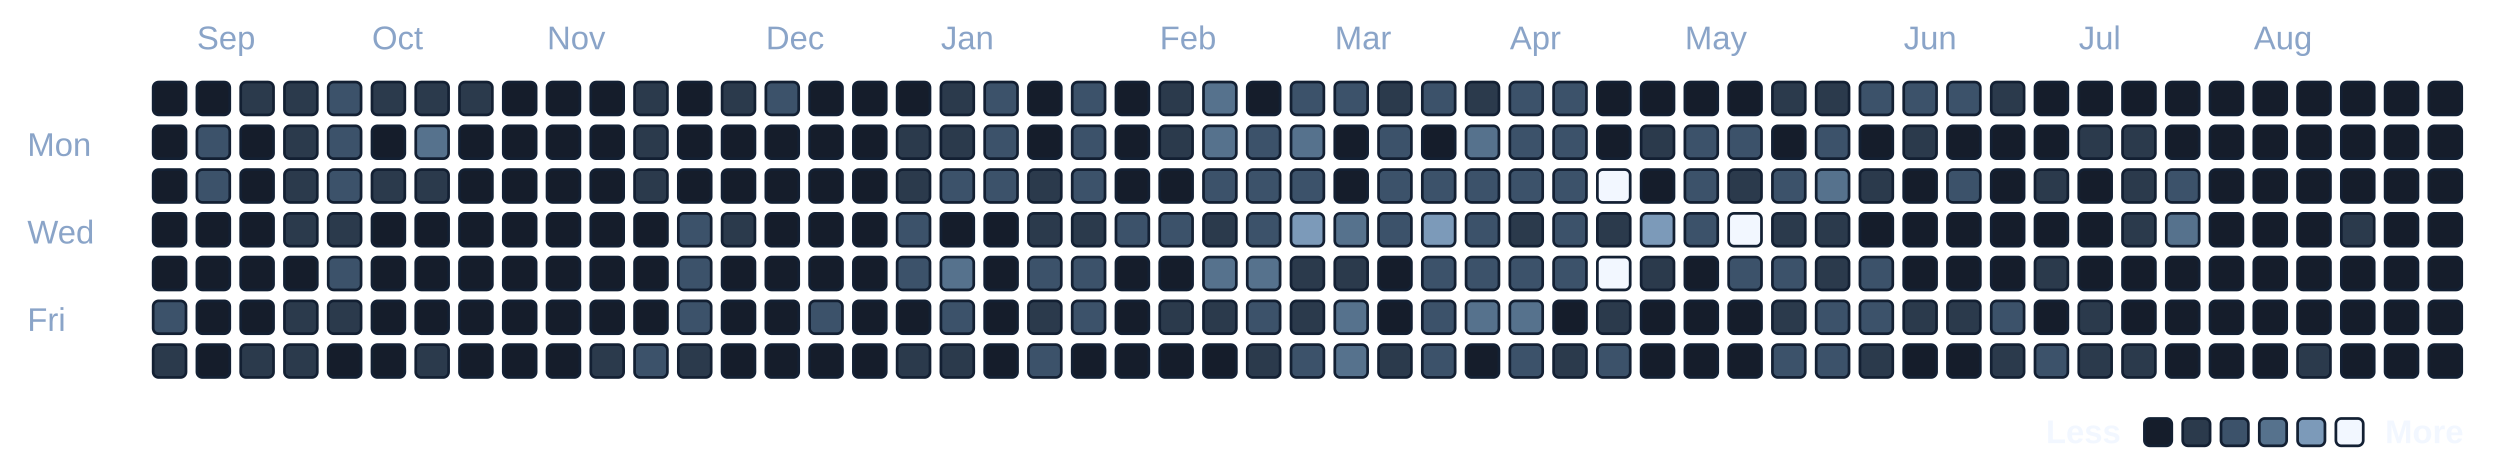
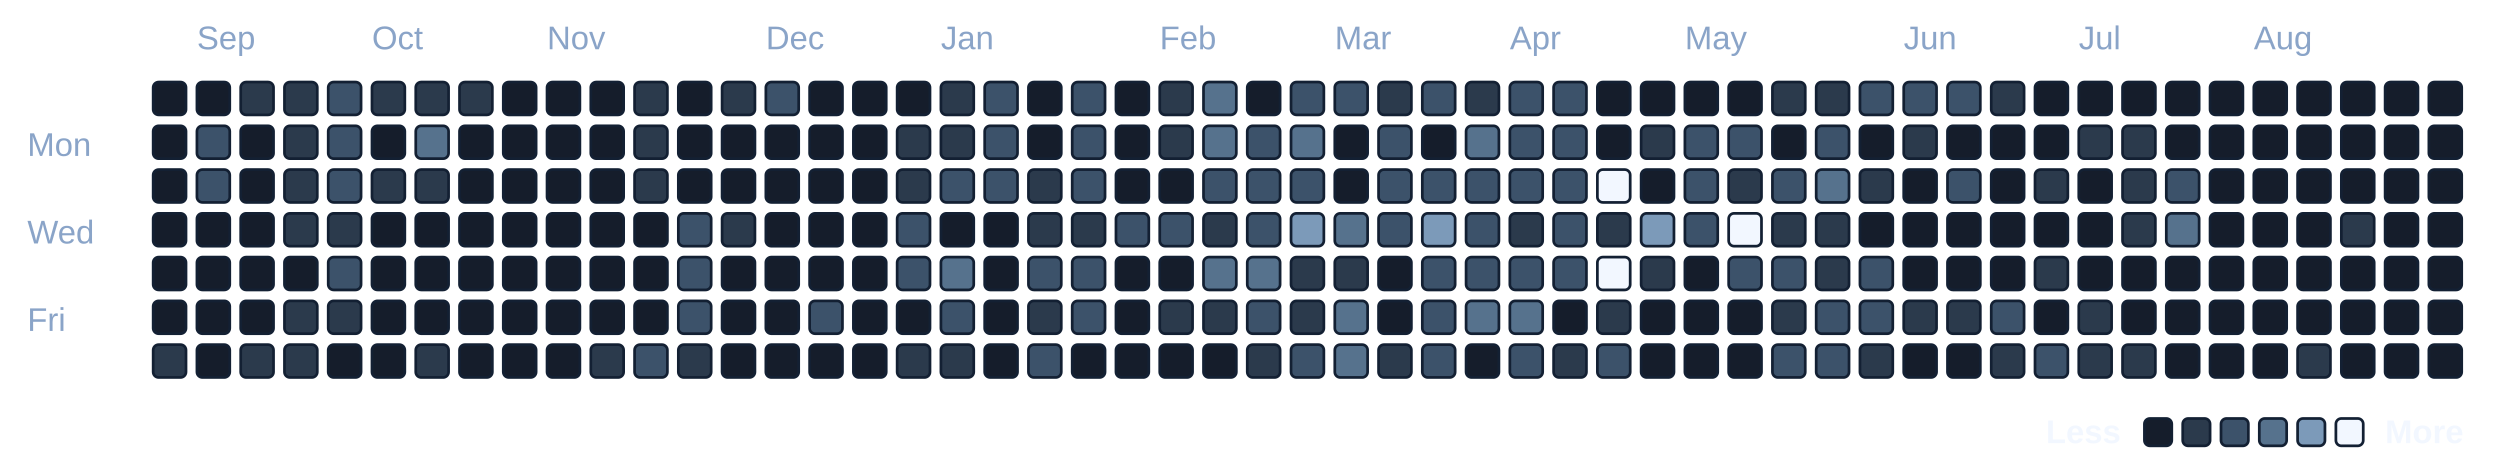
<svg xmlns="http://www.w3.org/2000/svg" baseProfile="tiny" height="174" version="1.2" width="914">
  <defs />
  <text fill="#8AA4C8" font-family="Segoe UI, Arial, sans-serif" font-size="12px" x="72" y="18">Sep</text>
  <text fill="#8AA4C8" font-family="Segoe UI, Arial, sans-serif" font-size="12px" x="136" y="18">Oct</text>
  <text fill="#8AA4C8" font-family="Segoe UI, Arial, sans-serif" font-size="12px" x="200" y="18">Nov</text>
  <text fill="#8AA4C8" font-family="Segoe UI, Arial, sans-serif" font-size="12px" x="280" y="18">Dec</text>
  <text fill="#8AA4C8" font-family="Segoe UI, Arial, sans-serif" font-size="12px" x="344" y="18">Jan</text>
  <text fill="#8AA4C8" font-family="Segoe UI, Arial, sans-serif" font-size="12px" x="424" y="18">Feb</text>
  <text fill="#8AA4C8" font-family="Segoe UI, Arial, sans-serif" font-size="12px" x="488" y="18">Mar</text>
  <text fill="#8AA4C8" font-family="Segoe UI, Arial, sans-serif" font-size="12px" x="552" y="18">Apr</text>
  <text fill="#8AA4C8" font-family="Segoe UI, Arial, sans-serif" font-size="12px" x="616" y="18">May</text>
  <text fill="#8AA4C8" font-family="Segoe UI, Arial, sans-serif" font-size="12px" x="696" y="18">Jun</text>
  <text fill="#8AA4C8" font-family="Segoe UI, Arial, sans-serif" font-size="12px" x="760" y="18">Jul</text>
  <text fill="#8AA4C8" font-family="Segoe UI, Arial, sans-serif" font-size="12px" x="824" y="18">Aug</text>
  <text fill="#8AA4C8" font-family="Segoe UI, Arial, sans-serif" font-size="12px" x="10" y="57">Mon</text>
  <text fill="#8AA4C8" font-family="Segoe UI, Arial, sans-serif" font-size="12px" x="10" y="89">Wed</text>
  <text fill="#8AA4C8" font-family="Segoe UI, Arial, sans-serif" font-size="12px" x="10" y="121">Fri</text>
  <rect fill="#151D2B" height="12" rx="2" ry="2" stroke="#132033" stroke-width="1" width="12" x="56" y="30" />
  <rect fill="#151D2B" height="12" rx="2" ry="2" stroke="#132033" stroke-width="1" width="12" x="56" y="46" />
  <rect fill="#151D2B" height="12" rx="2" ry="2" stroke="#132033" stroke-width="1" width="12" x="56" y="62" />
  <rect fill="#151D2B" height="12" rx="2" ry="2" stroke="#132033" stroke-width="1" width="12" x="56" y="78" />
  <rect fill="#151D2B" height="12" rx="2" ry="2" stroke="#132033" stroke-width="1" width="12" x="56" y="94" />
-   <rect fill="#3C526A" height="12" rx="2" ry="2" stroke="#132033" stroke-width="1" width="12" x="56" y="110" />
+   <rect fill="#151D2B" height="12" rx="2" ry="2" stroke="#132033" stroke-width="1" width="12" x="56" y="110" />
  <rect fill="#2B3A4C" height="12" rx="2" ry="2" stroke="#132033" stroke-width="1" width="12" x="56" y="126" />
  <rect fill="#151D2B" height="12" rx="2" ry="2" stroke="#132033" stroke-width="1" width="12" x="72" y="30" />
  <rect fill="#3C526A" height="12" rx="2" ry="2" stroke="#132033" stroke-width="1" width="12" x="72" y="46" />
  <rect fill="#3C526A" height="12" rx="2" ry="2" stroke="#132033" stroke-width="1" width="12" x="72" y="62" />
  <rect fill="#151D2B" height="12" rx="2" ry="2" stroke="#132033" stroke-width="1" width="12" x="72" y="78" />
  <rect fill="#151D2B" height="12" rx="2" ry="2" stroke="#132033" stroke-width="1" width="12" x="72" y="94" />
  <rect fill="#151D2B" height="12" rx="2" ry="2" stroke="#132033" stroke-width="1" width="12" x="72" y="110" />
  <rect fill="#151D2B" height="12" rx="2" ry="2" stroke="#132033" stroke-width="1" width="12" x="72" y="126" />
  <rect fill="#2B3A4C" height="12" rx="2" ry="2" stroke="#132033" stroke-width="1" width="12" x="88" y="30" />
  <rect fill="#151D2B" height="12" rx="2" ry="2" stroke="#132033" stroke-width="1" width="12" x="88" y="46" />
  <rect fill="#151D2B" height="12" rx="2" ry="2" stroke="#132033" stroke-width="1" width="12" x="88" y="62" />
  <rect fill="#151D2B" height="12" rx="2" ry="2" stroke="#132033" stroke-width="1" width="12" x="88" y="78" />
  <rect fill="#151D2B" height="12" rx="2" ry="2" stroke="#132033" stroke-width="1" width="12" x="88" y="94" />
  <rect fill="#151D2B" height="12" rx="2" ry="2" stroke="#132033" stroke-width="1" width="12" x="88" y="110" />
  <rect fill="#2B3A4C" height="12" rx="2" ry="2" stroke="#132033" stroke-width="1" width="12" x="88" y="126" />
  <rect fill="#2B3A4C" height="12" rx="2" ry="2" stroke="#132033" stroke-width="1" width="12" x="104" y="30" />
  <rect fill="#2B3A4C" height="12" rx="2" ry="2" stroke="#132033" stroke-width="1" width="12" x="104" y="46" />
  <rect fill="#2B3A4C" height="12" rx="2" ry="2" stroke="#132033" stroke-width="1" width="12" x="104" y="62" />
  <rect fill="#2B3A4C" height="12" rx="2" ry="2" stroke="#132033" stroke-width="1" width="12" x="104" y="78" />
  <rect fill="#151D2B" height="12" rx="2" ry="2" stroke="#132033" stroke-width="1" width="12" x="104" y="94" />
  <rect fill="#2B3A4C" height="12" rx="2" ry="2" stroke="#132033" stroke-width="1" width="12" x="104" y="110" />
  <rect fill="#2B3A4C" height="12" rx="2" ry="2" stroke="#132033" stroke-width="1" width="12" x="104" y="126" />
  <rect fill="#3C526A" height="12" rx="2" ry="2" stroke="#132033" stroke-width="1" width="12" x="120" y="30" />
  <rect fill="#3C526A" height="12" rx="2" ry="2" stroke="#132033" stroke-width="1" width="12" x="120" y="46" />
  <rect fill="#3C526A" height="12" rx="2" ry="2" stroke="#132033" stroke-width="1" width="12" x="120" y="62" />
  <rect fill="#2B3A4C" height="12" rx="2" ry="2" stroke="#132033" stroke-width="1" width="12" x="120" y="78" />
  <rect fill="#3C526A" height="12" rx="2" ry="2" stroke="#132033" stroke-width="1" width="12" x="120" y="94" />
  <rect fill="#2B3A4C" height="12" rx="2" ry="2" stroke="#132033" stroke-width="1" width="12" x="120" y="110" />
  <rect fill="#151D2B" height="12" rx="2" ry="2" stroke="#132033" stroke-width="1" width="12" x="120" y="126" />
  <rect fill="#2B3A4C" height="12" rx="2" ry="2" stroke="#132033" stroke-width="1" width="12" x="136" y="30" />
  <rect fill="#151D2B" height="12" rx="2" ry="2" stroke="#132033" stroke-width="1" width="12" x="136" y="46" />
  <rect fill="#2B3A4C" height="12" rx="2" ry="2" stroke="#132033" stroke-width="1" width="12" x="136" y="62" />
  <rect fill="#151D2B" height="12" rx="2" ry="2" stroke="#132033" stroke-width="1" width="12" x="136" y="78" />
  <rect fill="#151D2B" height="12" rx="2" ry="2" stroke="#132033" stroke-width="1" width="12" x="136" y="94" />
  <rect fill="#151D2B" height="12" rx="2" ry="2" stroke="#132033" stroke-width="1" width="12" x="136" y="110" />
  <rect fill="#151D2B" height="12" rx="2" ry="2" stroke="#132033" stroke-width="1" width="12" x="136" y="126" />
  <rect fill="#2B3A4C" height="12" rx="2" ry="2" stroke="#132033" stroke-width="1" width="12" x="152" y="30" />
  <rect fill="#56728D" height="12" rx="2" ry="2" stroke="#132033" stroke-width="1" width="12" x="152" y="46" />
  <rect fill="#2B3A4C" height="12" rx="2" ry="2" stroke="#132033" stroke-width="1" width="12" x="152" y="62" />
  <rect fill="#151D2B" height="12" rx="2" ry="2" stroke="#132033" stroke-width="1" width="12" x="152" y="78" />
  <rect fill="#151D2B" height="12" rx="2" ry="2" stroke="#132033" stroke-width="1" width="12" x="152" y="94" />
  <rect fill="#151D2B" height="12" rx="2" ry="2" stroke="#132033" stroke-width="1" width="12" x="152" y="110" />
  <rect fill="#2B3A4C" height="12" rx="2" ry="2" stroke="#132033" stroke-width="1" width="12" x="152" y="126" />
  <rect fill="#2B3A4C" height="12" rx="2" ry="2" stroke="#132033" stroke-width="1" width="12" x="168" y="30" />
  <rect fill="#151D2B" height="12" rx="2" ry="2" stroke="#132033" stroke-width="1" width="12" x="168" y="46" />
  <rect fill="#151D2B" height="12" rx="2" ry="2" stroke="#132033" stroke-width="1" width="12" x="168" y="62" />
  <rect fill="#151D2B" height="12" rx="2" ry="2" stroke="#132033" stroke-width="1" width="12" x="168" y="78" />
  <rect fill="#151D2B" height="12" rx="2" ry="2" stroke="#132033" stroke-width="1" width="12" x="168" y="94" />
  <rect fill="#151D2B" height="12" rx="2" ry="2" stroke="#132033" stroke-width="1" width="12" x="168" y="110" />
  <rect fill="#151D2B" height="12" rx="2" ry="2" stroke="#132033" stroke-width="1" width="12" x="168" y="126" />
  <rect fill="#151D2B" height="12" rx="2" ry="2" stroke="#132033" stroke-width="1" width="12" x="184" y="30" />
  <rect fill="#151D2B" height="12" rx="2" ry="2" stroke="#132033" stroke-width="1" width="12" x="184" y="46" />
  <rect fill="#151D2B" height="12" rx="2" ry="2" stroke="#132033" stroke-width="1" width="12" x="184" y="62" />
  <rect fill="#151D2B" height="12" rx="2" ry="2" stroke="#132033" stroke-width="1" width="12" x="184" y="78" />
  <rect fill="#151D2B" height="12" rx="2" ry="2" stroke="#132033" stroke-width="1" width="12" x="184" y="94" />
  <rect fill="#151D2B" height="12" rx="2" ry="2" stroke="#132033" stroke-width="1" width="12" x="184" y="110" />
  <rect fill="#151D2B" height="12" rx="2" ry="2" stroke="#132033" stroke-width="1" width="12" x="184" y="126" />
  <rect fill="#151D2B" height="12" rx="2" ry="2" stroke="#132033" stroke-width="1" width="12" x="200" y="30" />
  <rect fill="#151D2B" height="12" rx="2" ry="2" stroke="#132033" stroke-width="1" width="12" x="200" y="46" />
  <rect fill="#151D2B" height="12" rx="2" ry="2" stroke="#132033" stroke-width="1" width="12" x="200" y="62" />
  <rect fill="#151D2B" height="12" rx="2" ry="2" stroke="#132033" stroke-width="1" width="12" x="200" y="78" />
  <rect fill="#151D2B" height="12" rx="2" ry="2" stroke="#132033" stroke-width="1" width="12" x="200" y="94" />
  <rect fill="#151D2B" height="12" rx="2" ry="2" stroke="#132033" stroke-width="1" width="12" x="200" y="110" />
  <rect fill="#151D2B" height="12" rx="2" ry="2" stroke="#132033" stroke-width="1" width="12" x="200" y="126" />
  <rect fill="#151D2B" height="12" rx="2" ry="2" stroke="#132033" stroke-width="1" width="12" x="216" y="30" />
  <rect fill="#151D2B" height="12" rx="2" ry="2" stroke="#132033" stroke-width="1" width="12" x="216" y="46" />
  <rect fill="#151D2B" height="12" rx="2" ry="2" stroke="#132033" stroke-width="1" width="12" x="216" y="62" />
  <rect fill="#151D2B" height="12" rx="2" ry="2" stroke="#132033" stroke-width="1" width="12" x="216" y="78" />
  <rect fill="#151D2B" height="12" rx="2" ry="2" stroke="#132033" stroke-width="1" width="12" x="216" y="94" />
  <rect fill="#151D2B" height="12" rx="2" ry="2" stroke="#132033" stroke-width="1" width="12" x="216" y="110" />
  <rect fill="#2B3A4C" height="12" rx="2" ry="2" stroke="#132033" stroke-width="1" width="12" x="216" y="126" />
  <rect fill="#2B3A4C" height="12" rx="2" ry="2" stroke="#132033" stroke-width="1" width="12" x="232" y="30" />
  <rect fill="#2B3A4C" height="12" rx="2" ry="2" stroke="#132033" stroke-width="1" width="12" x="232" y="46" />
  <rect fill="#2B3A4C" height="12" rx="2" ry="2" stroke="#132033" stroke-width="1" width="12" x="232" y="62" />
  <rect fill="#151D2B" height="12" rx="2" ry="2" stroke="#132033" stroke-width="1" width="12" x="232" y="78" />
  <rect fill="#151D2B" height="12" rx="2" ry="2" stroke="#132033" stroke-width="1" width="12" x="232" y="94" />
  <rect fill="#151D2B" height="12" rx="2" ry="2" stroke="#132033" stroke-width="1" width="12" x="232" y="110" />
  <rect fill="#3C526A" height="12" rx="2" ry="2" stroke="#132033" stroke-width="1" width="12" x="232" y="126" />
  <rect fill="#151D2B" height="12" rx="2" ry="2" stroke="#132033" stroke-width="1" width="12" x="248" y="30" />
  <rect fill="#151D2B" height="12" rx="2" ry="2" stroke="#132033" stroke-width="1" width="12" x="248" y="46" />
  <rect fill="#151D2B" height="12" rx="2" ry="2" stroke="#132033" stroke-width="1" width="12" x="248" y="62" />
  <rect fill="#3C526A" height="12" rx="2" ry="2" stroke="#132033" stroke-width="1" width="12" x="248" y="78" />
  <rect fill="#3C526A" height="12" rx="2" ry="2" stroke="#132033" stroke-width="1" width="12" x="248" y="94" />
  <rect fill="#3C526A" height="12" rx="2" ry="2" stroke="#132033" stroke-width="1" width="12" x="248" y="110" />
  <rect fill="#2B3A4C" height="12" rx="2" ry="2" stroke="#132033" stroke-width="1" width="12" x="248" y="126" />
  <rect fill="#2B3A4C" height="12" rx="2" ry="2" stroke="#132033" stroke-width="1" width="12" x="264" y="30" />
  <rect fill="#151D2B" height="12" rx="2" ry="2" stroke="#132033" stroke-width="1" width="12" x="264" y="46" />
  <rect fill="#151D2B" height="12" rx="2" ry="2" stroke="#132033" stroke-width="1" width="12" x="264" y="62" />
  <rect fill="#2B3A4C" height="12" rx="2" ry="2" stroke="#132033" stroke-width="1" width="12" x="264" y="78" />
  <rect fill="#151D2B" height="12" rx="2" ry="2" stroke="#132033" stroke-width="1" width="12" x="264" y="94" />
  <rect fill="#151D2B" height="12" rx="2" ry="2" stroke="#132033" stroke-width="1" width="12" x="264" y="110" />
  <rect fill="#151D2B" height="12" rx="2" ry="2" stroke="#132033" stroke-width="1" width="12" x="264" y="126" />
  <rect fill="#3C526A" height="12" rx="2" ry="2" stroke="#132033" stroke-width="1" width="12" x="280" y="30" />
  <rect fill="#151D2B" height="12" rx="2" ry="2" stroke="#132033" stroke-width="1" width="12" x="280" y="46" />
  <rect fill="#151D2B" height="12" rx="2" ry="2" stroke="#132033" stroke-width="1" width="12" x="280" y="62" />
  <rect fill="#151D2B" height="12" rx="2" ry="2" stroke="#132033" stroke-width="1" width="12" x="280" y="78" />
  <rect fill="#151D2B" height="12" rx="2" ry="2" stroke="#132033" stroke-width="1" width="12" x="280" y="94" />
  <rect fill="#151D2B" height="12" rx="2" ry="2" stroke="#132033" stroke-width="1" width="12" x="280" y="110" />
  <rect fill="#151D2B" height="12" rx="2" ry="2" stroke="#132033" stroke-width="1" width="12" x="280" y="126" />
  <rect fill="#151D2B" height="12" rx="2" ry="2" stroke="#132033" stroke-width="1" width="12" x="296" y="30" />
  <rect fill="#151D2B" height="12" rx="2" ry="2" stroke="#132033" stroke-width="1" width="12" x="296" y="46" />
  <rect fill="#151D2B" height="12" rx="2" ry="2" stroke="#132033" stroke-width="1" width="12" x="296" y="62" />
  <rect fill="#151D2B" height="12" rx="2" ry="2" stroke="#132033" stroke-width="1" width="12" x="296" y="78" />
  <rect fill="#151D2B" height="12" rx="2" ry="2" stroke="#132033" stroke-width="1" width="12" x="296" y="94" />
  <rect fill="#3C526A" height="12" rx="2" ry="2" stroke="#132033" stroke-width="1" width="12" x="296" y="110" />
  <rect fill="#151D2B" height="12" rx="2" ry="2" stroke="#132033" stroke-width="1" width="12" x="296" y="126" />
  <rect fill="#151D2B" height="12" rx="2" ry="2" stroke="#132033" stroke-width="1" width="12" x="312" y="30" />
  <rect fill="#151D2B" height="12" rx="2" ry="2" stroke="#132033" stroke-width="1" width="12" x="312" y="46" />
  <rect fill="#151D2B" height="12" rx="2" ry="2" stroke="#132033" stroke-width="1" width="12" x="312" y="62" />
  <rect fill="#151D2B" height="12" rx="2" ry="2" stroke="#132033" stroke-width="1" width="12" x="312" y="78" />
  <rect fill="#151D2B" height="12" rx="2" ry="2" stroke="#132033" stroke-width="1" width="12" x="312" y="94" />
  <rect fill="#151D2B" height="12" rx="2" ry="2" stroke="#132033" stroke-width="1" width="12" x="312" y="110" />
  <rect fill="#151D2B" height="12" rx="2" ry="2" stroke="#132033" stroke-width="1" width="12" x="312" y="126" />
  <rect fill="#151D2B" height="12" rx="2" ry="2" stroke="#132033" stroke-width="1" width="12" x="328" y="30" />
  <rect fill="#2B3A4C" height="12" rx="2" ry="2" stroke="#132033" stroke-width="1" width="12" x="328" y="46" />
  <rect fill="#2B3A4C" height="12" rx="2" ry="2" stroke="#132033" stroke-width="1" width="12" x="328" y="62" />
  <rect fill="#3C526A" height="12" rx="2" ry="2" stroke="#132033" stroke-width="1" width="12" x="328" y="78" />
  <rect fill="#3C526A" height="12" rx="2" ry="2" stroke="#132033" stroke-width="1" width="12" x="328" y="94" />
  <rect fill="#151D2B" height="12" rx="2" ry="2" stroke="#132033" stroke-width="1" width="12" x="328" y="110" />
  <rect fill="#2B3A4C" height="12" rx="2" ry="2" stroke="#132033" stroke-width="1" width="12" x="328" y="126" />
  <rect fill="#2B3A4C" height="12" rx="2" ry="2" stroke="#132033" stroke-width="1" width="12" x="344" y="30" />
  <rect fill="#2B3A4C" height="12" rx="2" ry="2" stroke="#132033" stroke-width="1" width="12" x="344" y="46" />
  <rect fill="#3C526A" height="12" rx="2" ry="2" stroke="#132033" stroke-width="1" width="12" x="344" y="62" />
  <rect fill="#151D2B" height="12" rx="2" ry="2" stroke="#132033" stroke-width="1" width="12" x="344" y="78" />
  <rect fill="#56728D" height="12" rx="2" ry="2" stroke="#132033" stroke-width="1" width="12" x="344" y="94" />
  <rect fill="#3C526A" height="12" rx="2" ry="2" stroke="#132033" stroke-width="1" width="12" x="344" y="110" />
  <rect fill="#2B3A4C" height="12" rx="2" ry="2" stroke="#132033" stroke-width="1" width="12" x="344" y="126" />
  <rect fill="#3C526A" height="12" rx="2" ry="2" stroke="#132033" stroke-width="1" width="12" x="360" y="30" />
  <rect fill="#3C526A" height="12" rx="2" ry="2" stroke="#132033" stroke-width="1" width="12" x="360" y="46" />
  <rect fill="#3C526A" height="12" rx="2" ry="2" stroke="#132033" stroke-width="1" width="12" x="360" y="62" />
  <rect fill="#151D2B" height="12" rx="2" ry="2" stroke="#132033" stroke-width="1" width="12" x="360" y="78" />
  <rect fill="#151D2B" height="12" rx="2" ry="2" stroke="#132033" stroke-width="1" width="12" x="360" y="94" />
  <rect fill="#151D2B" height="12" rx="2" ry="2" stroke="#132033" stroke-width="1" width="12" x="360" y="110" />
  <rect fill="#151D2B" height="12" rx="2" ry="2" stroke="#132033" stroke-width="1" width="12" x="360" y="126" />
  <rect fill="#151D2B" height="12" rx="2" ry="2" stroke="#132033" stroke-width="1" width="12" x="376" y="30" />
  <rect fill="#151D2B" height="12" rx="2" ry="2" stroke="#132033" stroke-width="1" width="12" x="376" y="46" />
  <rect fill="#2B3A4C" height="12" rx="2" ry="2" stroke="#132033" stroke-width="1" width="12" x="376" y="62" />
  <rect fill="#2B3A4C" height="12" rx="2" ry="2" stroke="#132033" stroke-width="1" width="12" x="376" y="78" />
  <rect fill="#3C526A" height="12" rx="2" ry="2" stroke="#132033" stroke-width="1" width="12" x="376" y="94" />
  <rect fill="#2B3A4C" height="12" rx="2" ry="2" stroke="#132033" stroke-width="1" width="12" x="376" y="110" />
  <rect fill="#3C526A" height="12" rx="2" ry="2" stroke="#132033" stroke-width="1" width="12" x="376" y="126" />
  <rect fill="#3C526A" height="12" rx="2" ry="2" stroke="#132033" stroke-width="1" width="12" x="392" y="30" />
  <rect fill="#3C526A" height="12" rx="2" ry="2" stroke="#132033" stroke-width="1" width="12" x="392" y="46" />
  <rect fill="#3C526A" height="12" rx="2" ry="2" stroke="#132033" stroke-width="1" width="12" x="392" y="62" />
  <rect fill="#2B3A4C" height="12" rx="2" ry="2" stroke="#132033" stroke-width="1" width="12" x="392" y="78" />
  <rect fill="#3C526A" height="12" rx="2" ry="2" stroke="#132033" stroke-width="1" width="12" x="392" y="94" />
  <rect fill="#3C526A" height="12" rx="2" ry="2" stroke="#132033" stroke-width="1" width="12" x="392" y="110" />
  <rect fill="#151D2B" height="12" rx="2" ry="2" stroke="#132033" stroke-width="1" width="12" x="392" y="126" />
  <rect fill="#151D2B" height="12" rx="2" ry="2" stroke="#132033" stroke-width="1" width="12" x="408" y="30" />
  <rect fill="#151D2B" height="12" rx="2" ry="2" stroke="#132033" stroke-width="1" width="12" x="408" y="46" />
  <rect fill="#151D2B" height="12" rx="2" ry="2" stroke="#132033" stroke-width="1" width="12" x="408" y="62" />
  <rect fill="#3C526A" height="12" rx="2" ry="2" stroke="#132033" stroke-width="1" width="12" x="408" y="78" />
  <rect fill="#151D2B" height="12" rx="2" ry="2" stroke="#132033" stroke-width="1" width="12" x="408" y="94" />
  <rect fill="#151D2B" height="12" rx="2" ry="2" stroke="#132033" stroke-width="1" width="12" x="408" y="110" />
  <rect fill="#151D2B" height="12" rx="2" ry="2" stroke="#132033" stroke-width="1" width="12" x="408" y="126" />
  <rect fill="#2B3A4C" height="12" rx="2" ry="2" stroke="#132033" stroke-width="1" width="12" x="424" y="30" />
  <rect fill="#2B3A4C" height="12" rx="2" ry="2" stroke="#132033" stroke-width="1" width="12" x="424" y="46" />
  <rect fill="#151D2B" height="12" rx="2" ry="2" stroke="#132033" stroke-width="1" width="12" x="424" y="62" />
  <rect fill="#3C526A" height="12" rx="2" ry="2" stroke="#132033" stroke-width="1" width="12" x="424" y="78" />
  <rect fill="#151D2B" height="12" rx="2" ry="2" stroke="#132033" stroke-width="1" width="12" x="424" y="94" />
  <rect fill="#2B3A4C" height="12" rx="2" ry="2" stroke="#132033" stroke-width="1" width="12" x="424" y="110" />
  <rect fill="#151D2B" height="12" rx="2" ry="2" stroke="#132033" stroke-width="1" width="12" x="424" y="126" />
  <rect fill="#56728D" height="12" rx="2" ry="2" stroke="#132033" stroke-width="1" width="12" x="440" y="30" />
  <rect fill="#56728D" height="12" rx="2" ry="2" stroke="#132033" stroke-width="1" width="12" x="440" y="46" />
  <rect fill="#3C526A" height="12" rx="2" ry="2" stroke="#132033" stroke-width="1" width="12" x="440" y="62" />
  <rect fill="#2B3A4C" height="12" rx="2" ry="2" stroke="#132033" stroke-width="1" width="12" x="440" y="78" />
  <rect fill="#56728D" height="12" rx="2" ry="2" stroke="#132033" stroke-width="1" width="12" x="440" y="94" />
  <rect fill="#2B3A4C" height="12" rx="2" ry="2" stroke="#132033" stroke-width="1" width="12" x="440" y="110" />
  <rect fill="#151D2B" height="12" rx="2" ry="2" stroke="#132033" stroke-width="1" width="12" x="440" y="126" />
  <rect fill="#151D2B" height="12" rx="2" ry="2" stroke="#132033" stroke-width="1" width="12" x="456" y="30" />
  <rect fill="#3C526A" height="12" rx="2" ry="2" stroke="#132033" stroke-width="1" width="12" x="456" y="46" />
  <rect fill="#3C526A" height="12" rx="2" ry="2" stroke="#132033" stroke-width="1" width="12" x="456" y="62" />
  <rect fill="#3C526A" height="12" rx="2" ry="2" stroke="#132033" stroke-width="1" width="12" x="456" y="78" />
  <rect fill="#56728D" height="12" rx="2" ry="2" stroke="#132033" stroke-width="1" width="12" x="456" y="94" />
  <rect fill="#3C526A" height="12" rx="2" ry="2" stroke="#132033" stroke-width="1" width="12" x="456" y="110" />
  <rect fill="#2B3A4C" height="12" rx="2" ry="2" stroke="#132033" stroke-width="1" width="12" x="456" y="126" />
  <rect fill="#3C526A" height="12" rx="2" ry="2" stroke="#132033" stroke-width="1" width="12" x="472" y="30" />
  <rect fill="#56728D" height="12" rx="2" ry="2" stroke="#132033" stroke-width="1" width="12" x="472" y="46" />
  <rect fill="#3C526A" height="12" rx="2" ry="2" stroke="#132033" stroke-width="1" width="12" x="472" y="62" />
  <rect fill="#7C9AB9" height="12" rx="2" ry="2" stroke="#132033" stroke-width="1" width="12" x="472" y="78" />
  <rect fill="#2B3A4C" height="12" rx="2" ry="2" stroke="#132033" stroke-width="1" width="12" x="472" y="94" />
  <rect fill="#2B3A4C" height="12" rx="2" ry="2" stroke="#132033" stroke-width="1" width="12" x="472" y="110" />
  <rect fill="#3C526A" height="12" rx="2" ry="2" stroke="#132033" stroke-width="1" width="12" x="472" y="126" />
  <rect fill="#3C526A" height="12" rx="2" ry="2" stroke="#132033" stroke-width="1" width="12" x="488" y="30" />
  <rect fill="#151D2B" height="12" rx="2" ry="2" stroke="#132033" stroke-width="1" width="12" x="488" y="46" />
  <rect fill="#151D2B" height="12" rx="2" ry="2" stroke="#132033" stroke-width="1" width="12" x="488" y="62" />
  <rect fill="#56728D" height="12" rx="2" ry="2" stroke="#132033" stroke-width="1" width="12" x="488" y="78" />
  <rect fill="#2B3A4C" height="12" rx="2" ry="2" stroke="#132033" stroke-width="1" width="12" x="488" y="94" />
  <rect fill="#56728D" height="12" rx="2" ry="2" stroke="#132033" stroke-width="1" width="12" x="488" y="110" />
  <rect fill="#56728D" height="12" rx="2" ry="2" stroke="#132033" stroke-width="1" width="12" x="488" y="126" />
  <rect fill="#2B3A4C" height="12" rx="2" ry="2" stroke="#132033" stroke-width="1" width="12" x="504" y="30" />
  <rect fill="#3C526A" height="12" rx="2" ry="2" stroke="#132033" stroke-width="1" width="12" x="504" y="46" />
  <rect fill="#3C526A" height="12" rx="2" ry="2" stroke="#132033" stroke-width="1" width="12" x="504" y="62" />
  <rect fill="#3C526A" height="12" rx="2" ry="2" stroke="#132033" stroke-width="1" width="12" x="504" y="78" />
  <rect fill="#151D2B" height="12" rx="2" ry="2" stroke="#132033" stroke-width="1" width="12" x="504" y="94" />
  <rect fill="#151D2B" height="12" rx="2" ry="2" stroke="#132033" stroke-width="1" width="12" x="504" y="110" />
  <rect fill="#2B3A4C" height="12" rx="2" ry="2" stroke="#132033" stroke-width="1" width="12" x="504" y="126" />
  <rect fill="#3C526A" height="12" rx="2" ry="2" stroke="#132033" stroke-width="1" width="12" x="520" y="30" />
  <rect fill="#151D2B" height="12" rx="2" ry="2" stroke="#132033" stroke-width="1" width="12" x="520" y="46" />
  <rect fill="#3C526A" height="12" rx="2" ry="2" stroke="#132033" stroke-width="1" width="12" x="520" y="62" />
  <rect fill="#7C9AB9" height="12" rx="2" ry="2" stroke="#132033" stroke-width="1" width="12" x="520" y="78" />
  <rect fill="#3C526A" height="12" rx="2" ry="2" stroke="#132033" stroke-width="1" width="12" x="520" y="94" />
  <rect fill="#3C526A" height="12" rx="2" ry="2" stroke="#132033" stroke-width="1" width="12" x="520" y="110" />
  <rect fill="#3C526A" height="12" rx="2" ry="2" stroke="#132033" stroke-width="1" width="12" x="520" y="126" />
  <rect fill="#2B3A4C" height="12" rx="2" ry="2" stroke="#132033" stroke-width="1" width="12" x="536" y="30" />
  <rect fill="#56728D" height="12" rx="2" ry="2" stroke="#132033" stroke-width="1" width="12" x="536" y="46" />
  <rect fill="#3C526A" height="12" rx="2" ry="2" stroke="#132033" stroke-width="1" width="12" x="536" y="62" />
  <rect fill="#3C526A" height="12" rx="2" ry="2" stroke="#132033" stroke-width="1" width="12" x="536" y="78" />
  <rect fill="#3C526A" height="12" rx="2" ry="2" stroke="#132033" stroke-width="1" width="12" x="536" y="94" />
  <rect fill="#56728D" height="12" rx="2" ry="2" stroke="#132033" stroke-width="1" width="12" x="536" y="110" />
  <rect fill="#151D2B" height="12" rx="2" ry="2" stroke="#132033" stroke-width="1" width="12" x="536" y="126" />
  <rect fill="#3C526A" height="12" rx="2" ry="2" stroke="#132033" stroke-width="1" width="12" x="552" y="30" />
  <rect fill="#3C526A" height="12" rx="2" ry="2" stroke="#132033" stroke-width="1" width="12" x="552" y="46" />
  <rect fill="#3C526A" height="12" rx="2" ry="2" stroke="#132033" stroke-width="1" width="12" x="552" y="62" />
  <rect fill="#2B3A4C" height="12" rx="2" ry="2" stroke="#132033" stroke-width="1" width="12" x="552" y="78" />
  <rect fill="#3C526A" height="12" rx="2" ry="2" stroke="#132033" stroke-width="1" width="12" x="552" y="94" />
  <rect fill="#56728D" height="12" rx="2" ry="2" stroke="#132033" stroke-width="1" width="12" x="552" y="110" />
  <rect fill="#3C526A" height="12" rx="2" ry="2" stroke="#132033" stroke-width="1" width="12" x="552" y="126" />
  <rect fill="#3C526A" height="12" rx="2" ry="2" stroke="#132033" stroke-width="1" width="12" x="568" y="30" />
  <rect fill="#3C526A" height="12" rx="2" ry="2" stroke="#132033" stroke-width="1" width="12" x="568" y="46" />
  <rect fill="#3C526A" height="12" rx="2" ry="2" stroke="#132033" stroke-width="1" width="12" x="568" y="62" />
  <rect fill="#3C526A" height="12" rx="2" ry="2" stroke="#132033" stroke-width="1" width="12" x="568" y="78" />
  <rect fill="#3C526A" height="12" rx="2" ry="2" stroke="#132033" stroke-width="1" width="12" x="568" y="94" />
  <rect fill="#151D2B" height="12" rx="2" ry="2" stroke="#132033" stroke-width="1" width="12" x="568" y="110" />
  <rect fill="#2B3A4C" height="12" rx="2" ry="2" stroke="#132033" stroke-width="1" width="12" x="568" y="126" />
  <rect fill="#151D2B" height="12" rx="2" ry="2" stroke="#132033" stroke-width="1" width="12" x="584" y="30" />
  <rect fill="#151D2B" height="12" rx="2" ry="2" stroke="#132033" stroke-width="1" width="12" x="584" y="46" />
  <rect fill="#F2F7FF" height="12" rx="2" ry="2" stroke="#132033" stroke-width="1" width="12" x="584" y="62" />
  <rect fill="#2B3A4C" height="12" rx="2" ry="2" stroke="#132033" stroke-width="1" width="12" x="584" y="78" />
  <rect fill="#F2F7FF" height="12" rx="2" ry="2" stroke="#132033" stroke-width="1" width="12" x="584" y="94" />
  <rect fill="#2B3A4C" height="12" rx="2" ry="2" stroke="#132033" stroke-width="1" width="12" x="584" y="110" />
  <rect fill="#3C526A" height="12" rx="2" ry="2" stroke="#132033" stroke-width="1" width="12" x="584" y="126" />
  <rect fill="#151D2B" height="12" rx="2" ry="2" stroke="#132033" stroke-width="1" width="12" x="600" y="30" />
  <rect fill="#2B3A4C" height="12" rx="2" ry="2" stroke="#132033" stroke-width="1" width="12" x="600" y="46" />
  <rect fill="#151D2B" height="12" rx="2" ry="2" stroke="#132033" stroke-width="1" width="12" x="600" y="62" />
  <rect fill="#7C9AB9" height="12" rx="2" ry="2" stroke="#132033" stroke-width="1" width="12" x="600" y="78" />
  <rect fill="#2B3A4C" height="12" rx="2" ry="2" stroke="#132033" stroke-width="1" width="12" x="600" y="94" />
  <rect fill="#151D2B" height="12" rx="2" ry="2" stroke="#132033" stroke-width="1" width="12" x="600" y="110" />
  <rect fill="#151D2B" height="12" rx="2" ry="2" stroke="#132033" stroke-width="1" width="12" x="600" y="126" />
  <rect fill="#151D2B" height="12" rx="2" ry="2" stroke="#132033" stroke-width="1" width="12" x="616" y="30" />
  <rect fill="#3C526A" height="12" rx="2" ry="2" stroke="#132033" stroke-width="1" width="12" x="616" y="46" />
  <rect fill="#3C526A" height="12" rx="2" ry="2" stroke="#132033" stroke-width="1" width="12" x="616" y="62" />
  <rect fill="#3C526A" height="12" rx="2" ry="2" stroke="#132033" stroke-width="1" width="12" x="616" y="78" />
  <rect fill="#151D2B" height="12" rx="2" ry="2" stroke="#132033" stroke-width="1" width="12" x="616" y="94" />
  <rect fill="#151D2B" height="12" rx="2" ry="2" stroke="#132033" stroke-width="1" width="12" x="616" y="110" />
  <rect fill="#151D2B" height="12" rx="2" ry="2" stroke="#132033" stroke-width="1" width="12" x="616" y="126" />
  <rect fill="#151D2B" height="12" rx="2" ry="2" stroke="#132033" stroke-width="1" width="12" x="632" y="30" />
  <rect fill="#3C526A" height="12" rx="2" ry="2" stroke="#132033" stroke-width="1" width="12" x="632" y="46" />
  <rect fill="#2B3A4C" height="12" rx="2" ry="2" stroke="#132033" stroke-width="1" width="12" x="632" y="62" />
  <rect fill="#F2F7FF" height="12" rx="2" ry="2" stroke="#132033" stroke-width="1" width="12" x="632" y="78" />
  <rect fill="#3C526A" height="12" rx="2" ry="2" stroke="#132033" stroke-width="1" width="12" x="632" y="94" />
  <rect fill="#151D2B" height="12" rx="2" ry="2" stroke="#132033" stroke-width="1" width="12" x="632" y="110" />
  <rect fill="#151D2B" height="12" rx="2" ry="2" stroke="#132033" stroke-width="1" width="12" x="632" y="126" />
  <rect fill="#2B3A4C" height="12" rx="2" ry="2" stroke="#132033" stroke-width="1" width="12" x="648" y="30" />
  <rect fill="#151D2B" height="12" rx="2" ry="2" stroke="#132033" stroke-width="1" width="12" x="648" y="46" />
  <rect fill="#3C526A" height="12" rx="2" ry="2" stroke="#132033" stroke-width="1" width="12" x="648" y="62" />
  <rect fill="#2B3A4C" height="12" rx="2" ry="2" stroke="#132033" stroke-width="1" width="12" x="648" y="78" />
  <rect fill="#3C526A" height="12" rx="2" ry="2" stroke="#132033" stroke-width="1" width="12" x="648" y="94" />
  <rect fill="#2B3A4C" height="12" rx="2" ry="2" stroke="#132033" stroke-width="1" width="12" x="648" y="110" />
  <rect fill="#3C526A" height="12" rx="2" ry="2" stroke="#132033" stroke-width="1" width="12" x="648" y="126" />
  <rect fill="#2B3A4C" height="12" rx="2" ry="2" stroke="#132033" stroke-width="1" width="12" x="664" y="30" />
  <rect fill="#3C526A" height="12" rx="2" ry="2" stroke="#132033" stroke-width="1" width="12" x="664" y="46" />
  <rect fill="#56728D" height="12" rx="2" ry="2" stroke="#132033" stroke-width="1" width="12" x="664" y="62" />
  <rect fill="#2B3A4C" height="12" rx="2" ry="2" stroke="#132033" stroke-width="1" width="12" x="664" y="78" />
  <rect fill="#2B3A4C" height="12" rx="2" ry="2" stroke="#132033" stroke-width="1" width="12" x="664" y="94" />
  <rect fill="#3C526A" height="12" rx="2" ry="2" stroke="#132033" stroke-width="1" width="12" x="664" y="110" />
  <rect fill="#3C526A" height="12" rx="2" ry="2" stroke="#132033" stroke-width="1" width="12" x="664" y="126" />
  <rect fill="#3C526A" height="12" rx="2" ry="2" stroke="#132033" stroke-width="1" width="12" x="680" y="30" />
  <rect fill="#151D2B" height="12" rx="2" ry="2" stroke="#132033" stroke-width="1" width="12" x="680" y="46" />
  <rect fill="#2B3A4C" height="12" rx="2" ry="2" stroke="#132033" stroke-width="1" width="12" x="680" y="62" />
  <rect fill="#151D2B" height="12" rx="2" ry="2" stroke="#132033" stroke-width="1" width="12" x="680" y="78" />
  <rect fill="#3C526A" height="12" rx="2" ry="2" stroke="#132033" stroke-width="1" width="12" x="680" y="94" />
  <rect fill="#3C526A" height="12" rx="2" ry="2" stroke="#132033" stroke-width="1" width="12" x="680" y="110" />
  <rect fill="#2B3A4C" height="12" rx="2" ry="2" stroke="#132033" stroke-width="1" width="12" x="680" y="126" />
  <rect fill="#3C526A" height="12" rx="2" ry="2" stroke="#132033" stroke-width="1" width="12" x="696" y="30" />
  <rect fill="#2B3A4C" height="12" rx="2" ry="2" stroke="#132033" stroke-width="1" width="12" x="696" y="46" />
  <rect fill="#151D2B" height="12" rx="2" ry="2" stroke="#132033" stroke-width="1" width="12" x="696" y="62" />
  <rect fill="#151D2B" height="12" rx="2" ry="2" stroke="#132033" stroke-width="1" width="12" x="696" y="78" />
  <rect fill="#151D2B" height="12" rx="2" ry="2" stroke="#132033" stroke-width="1" width="12" x="696" y="94" />
  <rect fill="#2B3A4C" height="12" rx="2" ry="2" stroke="#132033" stroke-width="1" width="12" x="696" y="110" />
  <rect fill="#151D2B" height="12" rx="2" ry="2" stroke="#132033" stroke-width="1" width="12" x="696" y="126" />
  <rect fill="#3C526A" height="12" rx="2" ry="2" stroke="#132033" stroke-width="1" width="12" x="712" y="30" />
  <rect fill="#151D2B" height="12" rx="2" ry="2" stroke="#132033" stroke-width="1" width="12" x="712" y="46" />
  <rect fill="#3C526A" height="12" rx="2" ry="2" stroke="#132033" stroke-width="1" width="12" x="712" y="62" />
  <rect fill="#151D2B" height="12" rx="2" ry="2" stroke="#132033" stroke-width="1" width="12" x="712" y="78" />
  <rect fill="#151D2B" height="12" rx="2" ry="2" stroke="#132033" stroke-width="1" width="12" x="712" y="94" />
  <rect fill="#2B3A4C" height="12" rx="2" ry="2" stroke="#132033" stroke-width="1" width="12" x="712" y="110" />
  <rect fill="#151D2B" height="12" rx="2" ry="2" stroke="#132033" stroke-width="1" width="12" x="712" y="126" />
  <rect fill="#2B3A4C" height="12" rx="2" ry="2" stroke="#132033" stroke-width="1" width="12" x="728" y="30" />
  <rect fill="#151D2B" height="12" rx="2" ry="2" stroke="#132033" stroke-width="1" width="12" x="728" y="46" />
  <rect fill="#151D2B" height="12" rx="2" ry="2" stroke="#132033" stroke-width="1" width="12" x="728" y="62" />
  <rect fill="#151D2B" height="12" rx="2" ry="2" stroke="#132033" stroke-width="1" width="12" x="728" y="78" />
  <rect fill="#151D2B" height="12" rx="2" ry="2" stroke="#132033" stroke-width="1" width="12" x="728" y="94" />
  <rect fill="#3C526A" height="12" rx="2" ry="2" stroke="#132033" stroke-width="1" width="12" x="728" y="110" />
  <rect fill="#2B3A4C" height="12" rx="2" ry="2" stroke="#132033" stroke-width="1" width="12" x="728" y="126" />
  <rect fill="#151D2B" height="12" rx="2" ry="2" stroke="#132033" stroke-width="1" width="12" x="744" y="30" />
  <rect fill="#151D2B" height="12" rx="2" ry="2" stroke="#132033" stroke-width="1" width="12" x="744" y="46" />
  <rect fill="#2B3A4C" height="12" rx="2" ry="2" stroke="#132033" stroke-width="1" width="12" x="744" y="62" />
  <rect fill="#151D2B" height="12" rx="2" ry="2" stroke="#132033" stroke-width="1" width="12" x="744" y="78" />
  <rect fill="#2B3A4C" height="12" rx="2" ry="2" stroke="#132033" stroke-width="1" width="12" x="744" y="94" />
  <rect fill="#151D2B" height="12" rx="2" ry="2" stroke="#132033" stroke-width="1" width="12" x="744" y="110" />
  <rect fill="#3C526A" height="12" rx="2" ry="2" stroke="#132033" stroke-width="1" width="12" x="744" y="126" />
  <rect fill="#151D2B" height="12" rx="2" ry="2" stroke="#132033" stroke-width="1" width="12" x="760" y="30" />
  <rect fill="#2B3A4C" height="12" rx="2" ry="2" stroke="#132033" stroke-width="1" width="12" x="760" y="46" />
  <rect fill="#151D2B" height="12" rx="2" ry="2" stroke="#132033" stroke-width="1" width="12" x="760" y="62" />
  <rect fill="#151D2B" height="12" rx="2" ry="2" stroke="#132033" stroke-width="1" width="12" x="760" y="78" />
  <rect fill="#151D2B" height="12" rx="2" ry="2" stroke="#132033" stroke-width="1" width="12" x="760" y="94" />
  <rect fill="#2B3A4C" height="12" rx="2" ry="2" stroke="#132033" stroke-width="1" width="12" x="760" y="110" />
  <rect fill="#2B3A4C" height="12" rx="2" ry="2" stroke="#132033" stroke-width="1" width="12" x="760" y="126" />
  <rect fill="#151D2B" height="12" rx="2" ry="2" stroke="#132033" stroke-width="1" width="12" x="776" y="30" />
  <rect fill="#2B3A4C" height="12" rx="2" ry="2" stroke="#132033" stroke-width="1" width="12" x="776" y="46" />
  <rect fill="#2B3A4C" height="12" rx="2" ry="2" stroke="#132033" stroke-width="1" width="12" x="776" y="62" />
  <rect fill="#2B3A4C" height="12" rx="2" ry="2" stroke="#132033" stroke-width="1" width="12" x="776" y="78" />
  <rect fill="#151D2B" height="12" rx="2" ry="2" stroke="#132033" stroke-width="1" width="12" x="776" y="94" />
  <rect fill="#151D2B" height="12" rx="2" ry="2" stroke="#132033" stroke-width="1" width="12" x="776" y="110" />
  <rect fill="#2B3A4C" height="12" rx="2" ry="2" stroke="#132033" stroke-width="1" width="12" x="776" y="126" />
  <rect fill="#151D2B" height="12" rx="2" ry="2" stroke="#132033" stroke-width="1" width="12" x="792" y="30" />
  <rect fill="#151D2B" height="12" rx="2" ry="2" stroke="#132033" stroke-width="1" width="12" x="792" y="46" />
  <rect fill="#3C526A" height="12" rx="2" ry="2" stroke="#132033" stroke-width="1" width="12" x="792" y="62" />
  <rect fill="#56728D" height="12" rx="2" ry="2" stroke="#132033" stroke-width="1" width="12" x="792" y="78" />
  <rect fill="#151D2B" height="12" rx="2" ry="2" stroke="#132033" stroke-width="1" width="12" x="792" y="94" />
  <rect fill="#151D2B" height="12" rx="2" ry="2" stroke="#132033" stroke-width="1" width="12" x="792" y="110" />
  <rect fill="#151D2B" height="12" rx="2" ry="2" stroke="#132033" stroke-width="1" width="12" x="792" y="126" />
  <rect fill="#151D2B" height="12" rx="2" ry="2" stroke="#132033" stroke-width="1" width="12" x="808" y="30" />
  <rect fill="#151D2B" height="12" rx="2" ry="2" stroke="#132033" stroke-width="1" width="12" x="808" y="46" />
  <rect fill="#151D2B" height="12" rx="2" ry="2" stroke="#132033" stroke-width="1" width="12" x="808" y="62" />
  <rect fill="#151D2B" height="12" rx="2" ry="2" stroke="#132033" stroke-width="1" width="12" x="808" y="78" />
  <rect fill="#151D2B" height="12" rx="2" ry="2" stroke="#132033" stroke-width="1" width="12" x="808" y="94" />
  <rect fill="#151D2B" height="12" rx="2" ry="2" stroke="#132033" stroke-width="1" width="12" x="808" y="110" />
  <rect fill="#151D2B" height="12" rx="2" ry="2" stroke="#132033" stroke-width="1" width="12" x="808" y="126" />
  <rect fill="#151D2B" height="12" rx="2" ry="2" stroke="#132033" stroke-width="1" width="12" x="824" y="30" />
  <rect fill="#151D2B" height="12" rx="2" ry="2" stroke="#132033" stroke-width="1" width="12" x="824" y="46" />
  <rect fill="#151D2B" height="12" rx="2" ry="2" stroke="#132033" stroke-width="1" width="12" x="824" y="62" />
  <rect fill="#151D2B" height="12" rx="2" ry="2" stroke="#132033" stroke-width="1" width="12" x="824" y="78" />
  <rect fill="#151D2B" height="12" rx="2" ry="2" stroke="#132033" stroke-width="1" width="12" x="824" y="94" />
  <rect fill="#151D2B" height="12" rx="2" ry="2" stroke="#132033" stroke-width="1" width="12" x="824" y="110" />
  <rect fill="#151D2B" height="12" rx="2" ry="2" stroke="#132033" stroke-width="1" width="12" x="824" y="126" />
  <rect fill="#151D2B" height="12" rx="2" ry="2" stroke="#132033" stroke-width="1" width="12" x="840" y="30" />
  <rect fill="#151D2B" height="12" rx="2" ry="2" stroke="#132033" stroke-width="1" width="12" x="840" y="46" />
  <rect fill="#151D2B" height="12" rx="2" ry="2" stroke="#132033" stroke-width="1" width="12" x="840" y="62" />
  <rect fill="#151D2B" height="12" rx="2" ry="2" stroke="#132033" stroke-width="1" width="12" x="840" y="78" />
  <rect fill="#151D2B" height="12" rx="2" ry="2" stroke="#132033" stroke-width="1" width="12" x="840" y="94" />
  <rect fill="#151D2B" height="12" rx="2" ry="2" stroke="#132033" stroke-width="1" width="12" x="840" y="110" />
  <rect fill="#2B3A4C" height="12" rx="2" ry="2" stroke="#132033" stroke-width="1" width="12" x="840" y="126" />
  <rect fill="#151D2B" height="12" rx="2" ry="2" stroke="#132033" stroke-width="1" width="12" x="856" y="30" />
  <rect fill="#151D2B" height="12" rx="2" ry="2" stroke="#132033" stroke-width="1" width="12" x="856" y="46" />
  <rect fill="#151D2B" height="12" rx="2" ry="2" stroke="#132033" stroke-width="1" width="12" x="856" y="62" />
  <rect fill="#2B3A4C" height="12" rx="2" ry="2" stroke="#132033" stroke-width="1" width="12" x="856" y="78" />
  <rect fill="#151D2B" height="12" rx="2" ry="2" stroke="#132033" stroke-width="1" width="12" x="856" y="94" />
  <rect fill="#151D2B" height="12" rx="2" ry="2" stroke="#132033" stroke-width="1" width="12" x="856" y="110" />
  <rect fill="#151D2B" height="12" rx="2" ry="2" stroke="#132033" stroke-width="1" width="12" x="856" y="126" />
  <rect fill="#151D2B" height="12" rx="2" ry="2" stroke="#132033" stroke-width="1" width="12" x="872" y="30" />
  <rect fill="#151D2B" height="12" rx="2" ry="2" stroke="#132033" stroke-width="1" width="12" x="872" y="46" />
  <rect fill="#151D2B" height="12" rx="2" ry="2" stroke="#132033" stroke-width="1" width="12" x="872" y="62" />
  <rect fill="#151D2B" height="12" rx="2" ry="2" stroke="#132033" stroke-width="1" width="12" x="872" y="78" />
  <rect fill="#151D2B" height="12" rx="2" ry="2" stroke="#132033" stroke-width="1" width="12" x="872" y="94" />
  <rect fill="#151D2B" height="12" rx="2" ry="2" stroke="#132033" stroke-width="1" width="12" x="872" y="110" />
  <rect fill="#151D2B" height="12" rx="2" ry="2" stroke="#132033" stroke-width="1" width="12" x="872" y="126" />
  <rect fill="#151D2B" height="12" rx="2" ry="2" stroke="#132033" stroke-width="1" width="12" x="888" y="30" />
  <rect fill="#151D2B" height="12" rx="2" ry="2" stroke="#132033" stroke-width="1" width="12" x="888" y="46" />
  <rect fill="#151D2B" height="12" rx="2" ry="2" stroke="#132033" stroke-width="1" width="12" x="888" y="62" />
  <rect fill="#151D2B" height="12" rx="2" ry="2" stroke="#132033" stroke-width="1" width="12" x="888" y="78" />
  <rect fill="#151D2B" height="12" rx="2" ry="2" stroke="#132033" stroke-width="1" width="12" x="888" y="94" />
  <rect fill="#151D2B" height="12" rx="2" ry="2" stroke="#132033" stroke-width="1" width="12" x="888" y="110" />
  <rect fill="#151D2B" height="12" rx="2" ry="2" stroke="#132033" stroke-width="1" width="12" x="888" y="126" />
  <text fill="#F2F7FF" font-family="Segoe UI, Arial, sans-serif" font-size="12px" font-weight="600" x="748" y="162">Less</text>
  <rect fill="#151D2B" height="10" rx="2" ry="2" stroke="#132033" stroke-width="1" width="10" x="784" y="153" />
  <rect fill="#2B3A4C" height="10" rx="2" ry="2" stroke="#132033" stroke-width="1" width="10" x="798" y="153" />
  <rect fill="#3C526A" height="10" rx="2" ry="2" stroke="#132033" stroke-width="1" width="10" x="812" y="153" />
  <rect fill="#56728D" height="10" rx="2" ry="2" stroke="#132033" stroke-width="1" width="10" x="826" y="153" />
  <rect fill="#7C9AB9" height="10" rx="2" ry="2" stroke="#132033" stroke-width="1" width="10" x="840" y="153" />
  <rect fill="#F2F7FF" height="10" rx="2" ry="2" stroke="#132033" stroke-width="1" width="10" x="854" y="153" />
  <text fill="#F2F7FF" font-family="Segoe UI, Arial, sans-serif" font-size="12px" font-weight="600" x="872" y="162">More</text>
</svg>
